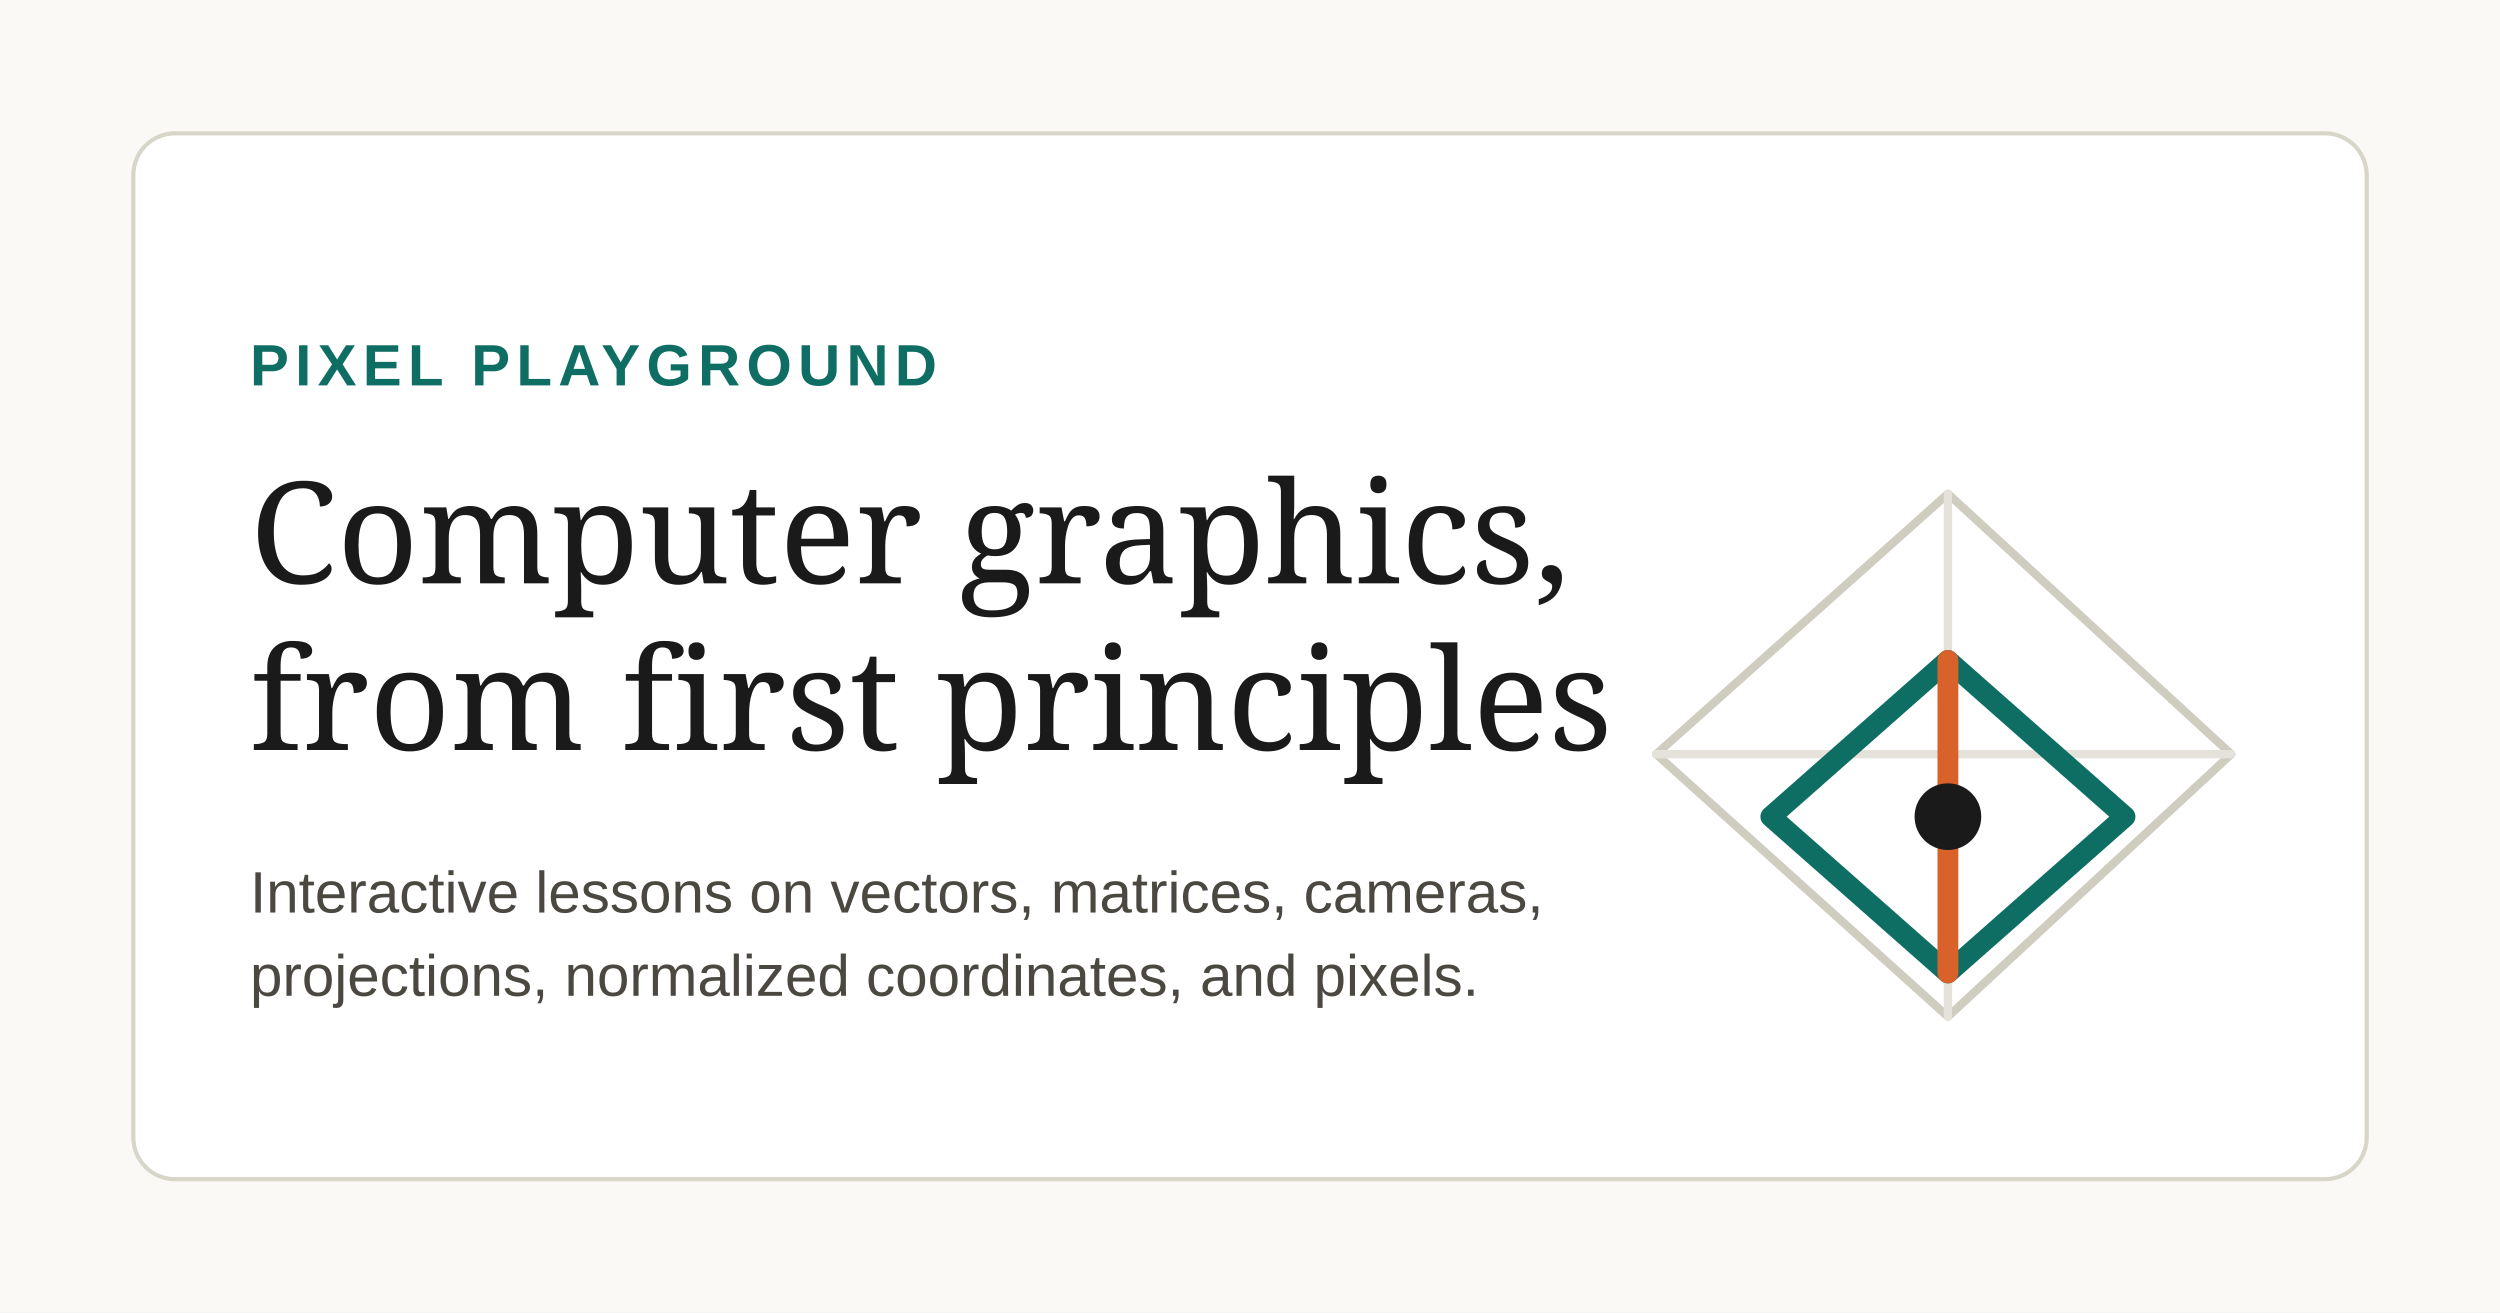
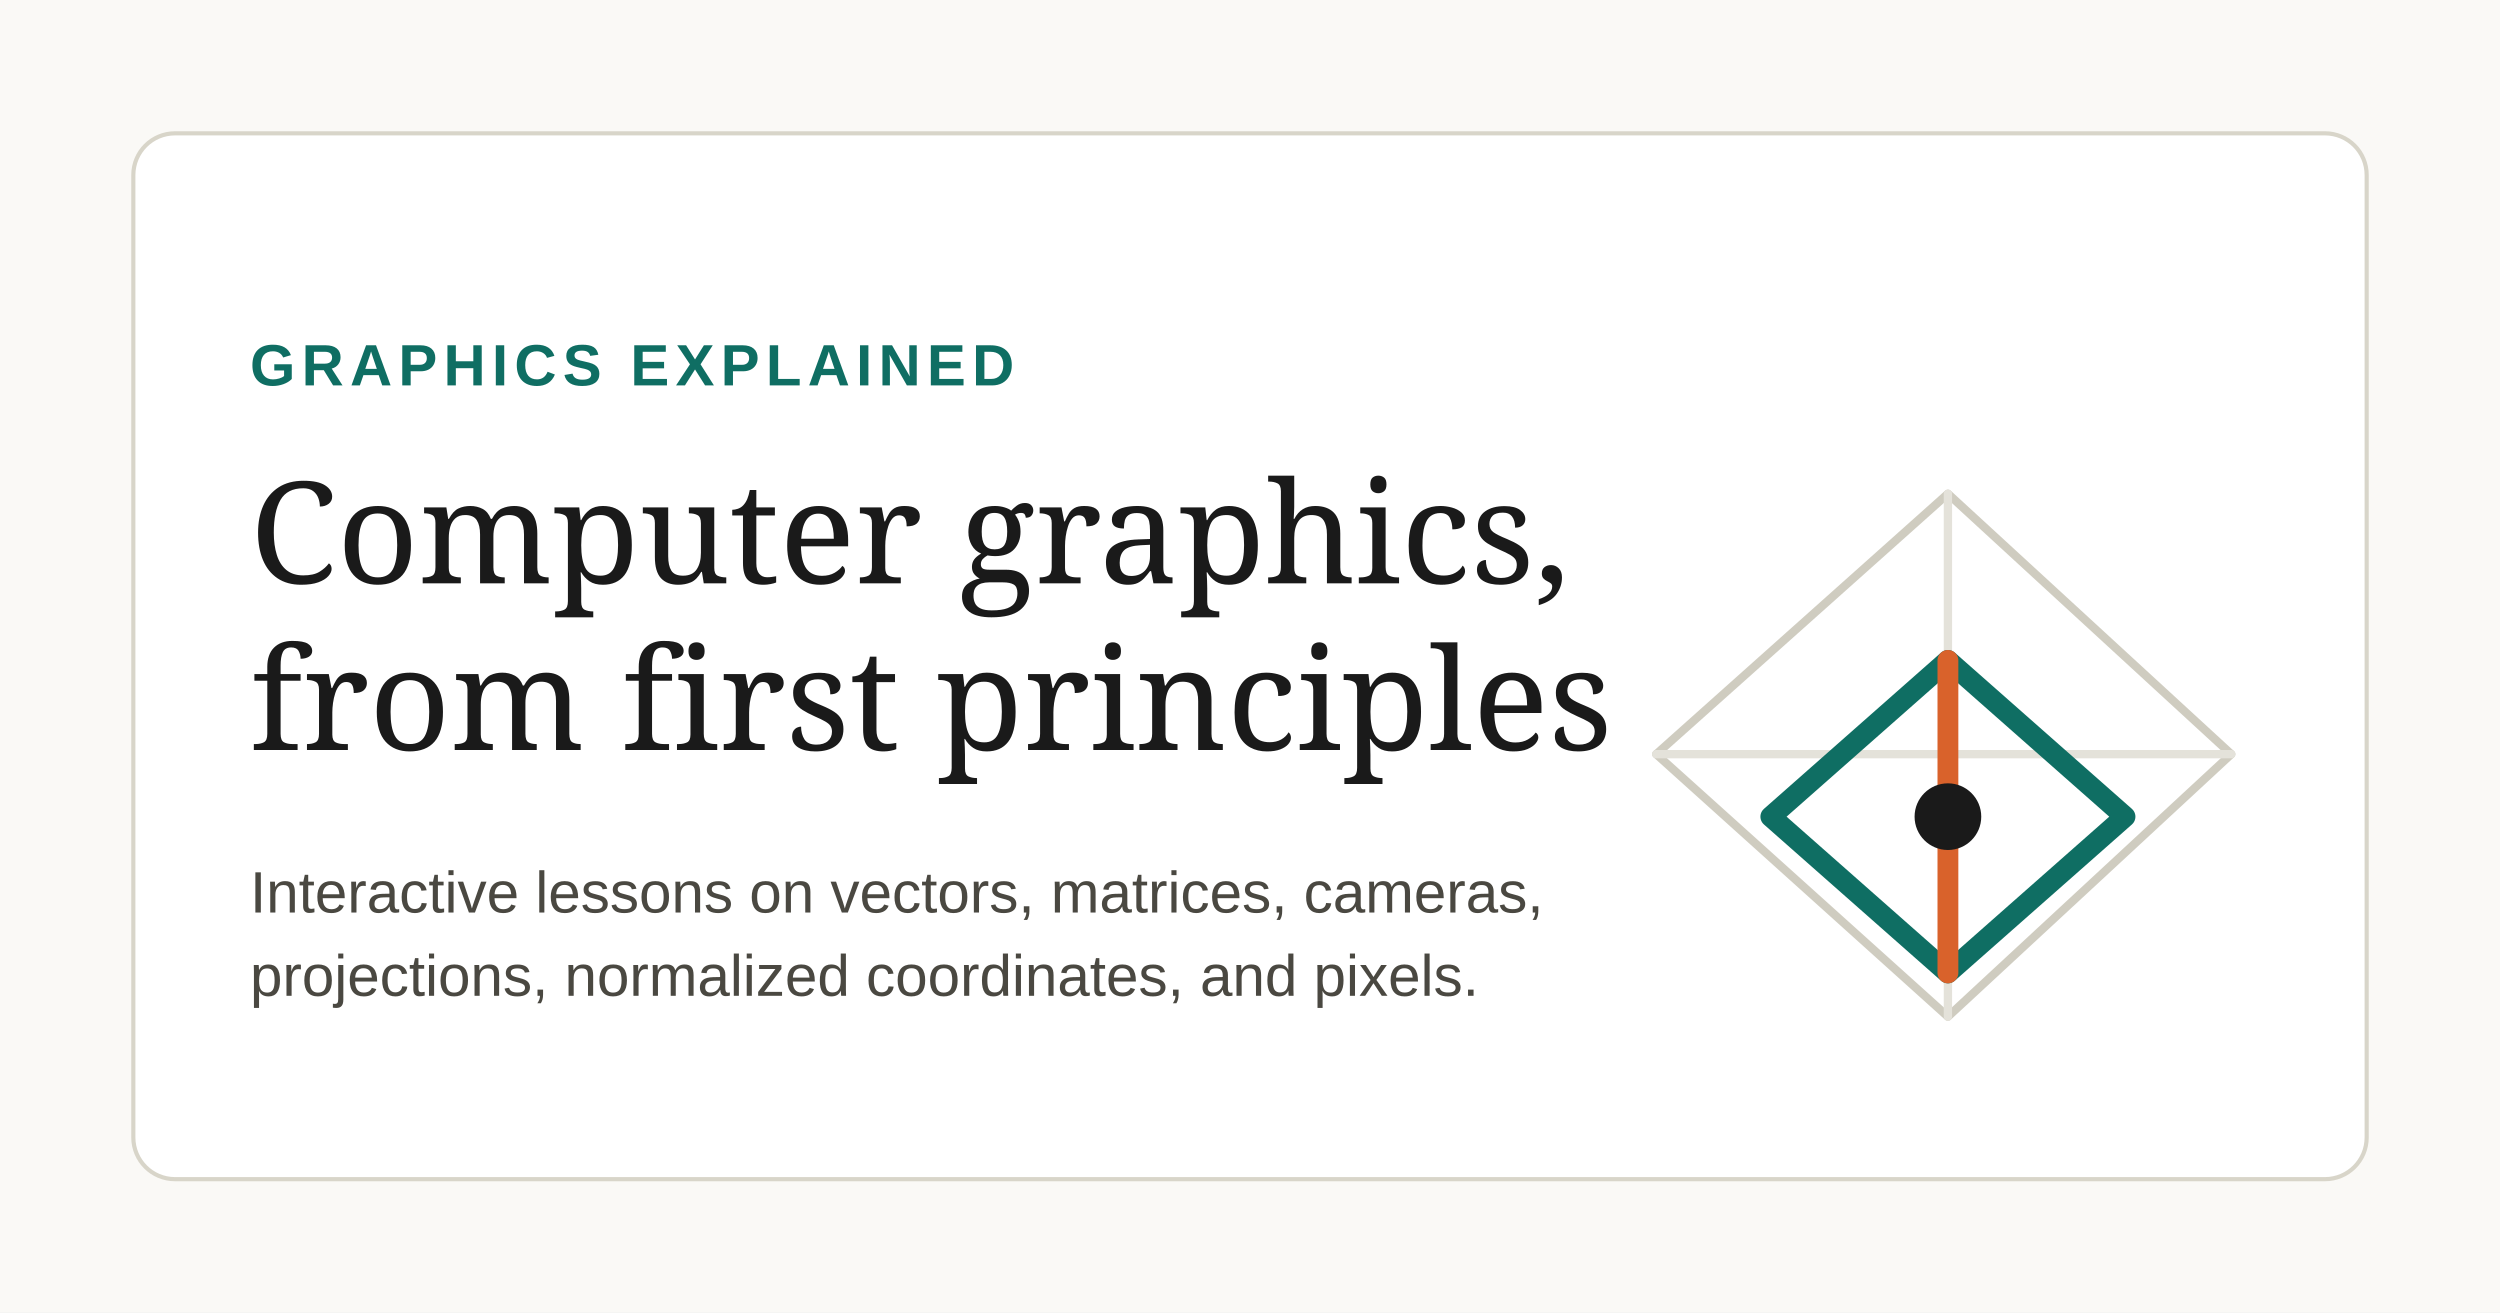
<svg xmlns="http://www.w3.org/2000/svg" width="1200" height="630" viewBox="0 0 1200 630" role="img" aria-labelledby="title description">
  <rect width="1200" height="630" fill="#faf9f6" />
  <rect x="64" y="64" width="1072" height="502" rx="20" fill="#ffffff" stroke="#d8d5c9" stroke-width="2" />
  <g transform="translate(795 172)" fill="none" stroke-linecap="round" stroke-linejoin="round">
    <path d="M0 190 L140 65 L276 190 L140 316 Z" stroke="#cfccc0" stroke-width="4" />
    <path d="M140 65 V316 M0 190 H276" stroke="#e4e2da" stroke-width="4" />
    <path d="M55 220 L140 145 L225 220 L140 295 Z" stroke="#0f6e63" stroke-width="10" />
    <path d="M140 145 V295" stroke="#d9622b" stroke-width="10" />
    <circle cx="140" cy="220" r="16" fill="#1a1a1a" stroke="none" />
  </g>
-   <text x="120" y="185" fill="#0f6e63" font-family="Arial, sans-serif" font-size="28" font-weight="700" letter-spacing="3">PIXEL PLAYGROUND</text>
+   <text x="120" y="185" fill="#0f6e63" font-family="Arial, sans-serif" font-size="28" font-weight="700" letter-spacing="3">GRAPHICS EXPLAINED</text>
  <text x="120" y="280" fill="#1a1a1a" font-family="Georgia, serif" font-size="68">Computer graphics,</text>
  <text x="120" y="360" fill="#1a1a1a" font-family="Georgia, serif" font-size="68">from first principles</text>
  <text x="120" y="438" fill="#4a4841" font-family="Arial, sans-serif" font-size="28">Interactive lessons on vectors, matrices, cameras,</text>
  <text x="120" y="478" fill="#4a4841" font-family="Arial, sans-serif" font-size="28">projections, normalized coordinates, and pixels.</text>
</svg>
